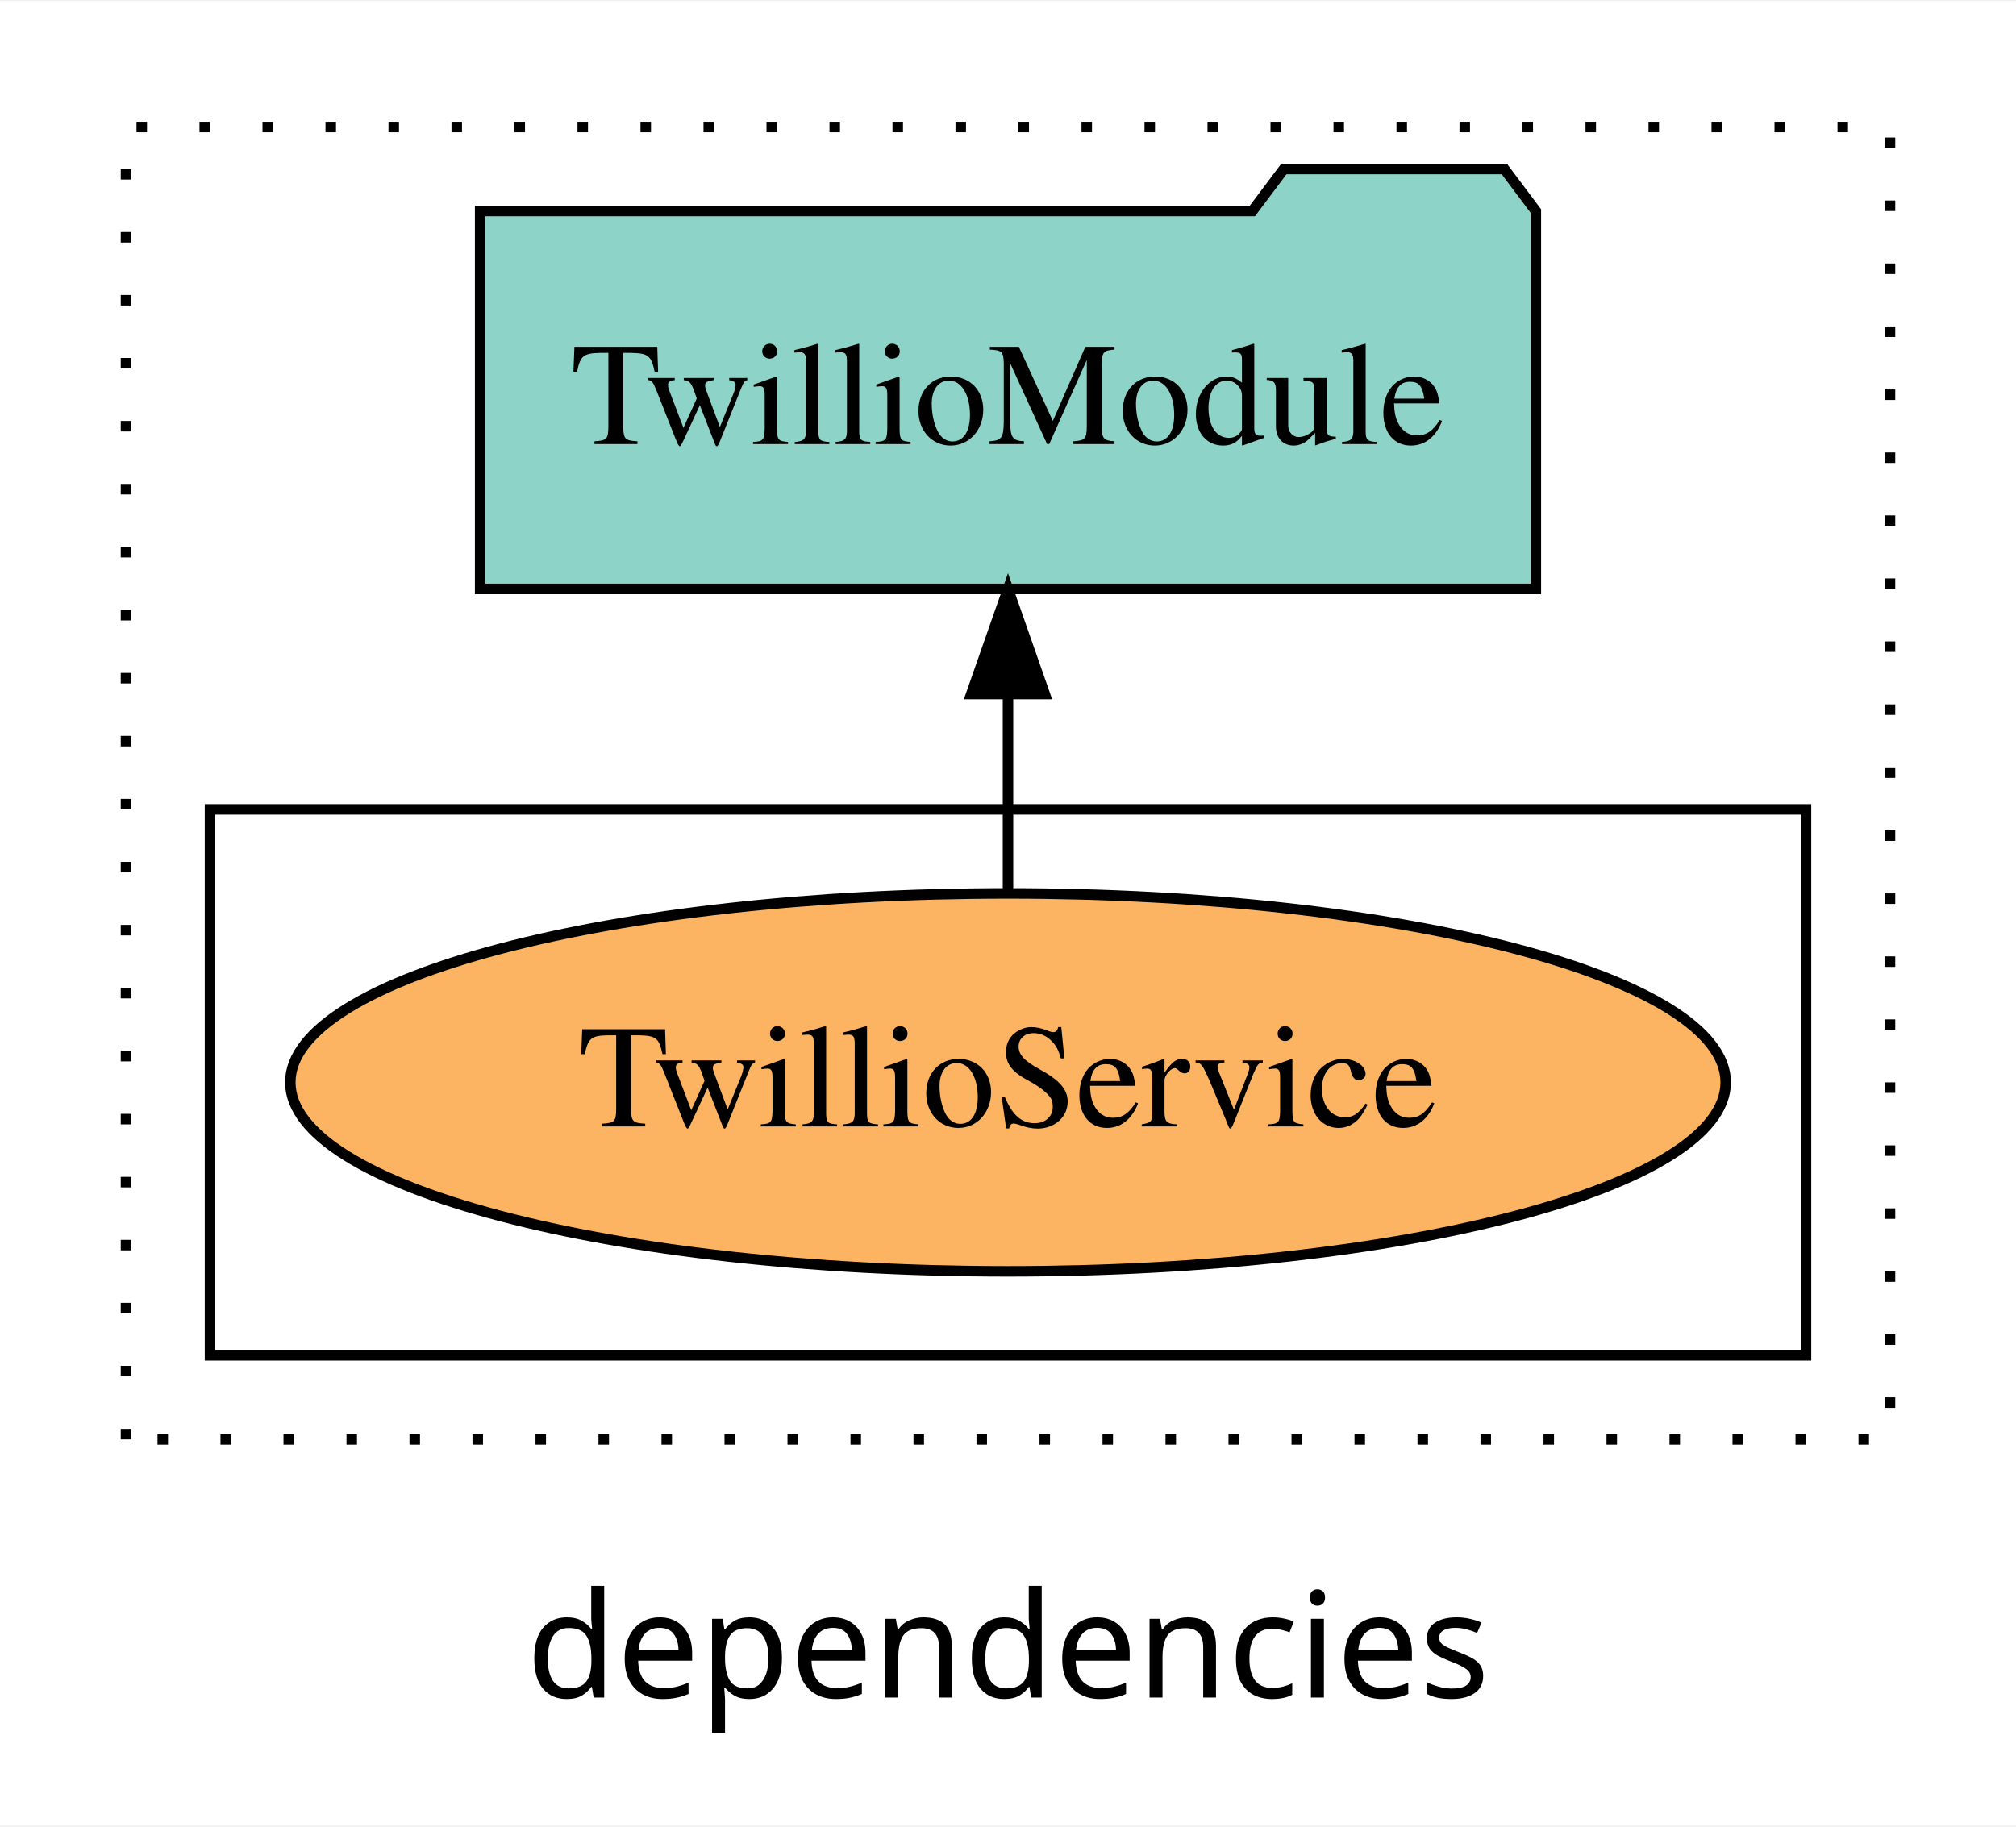
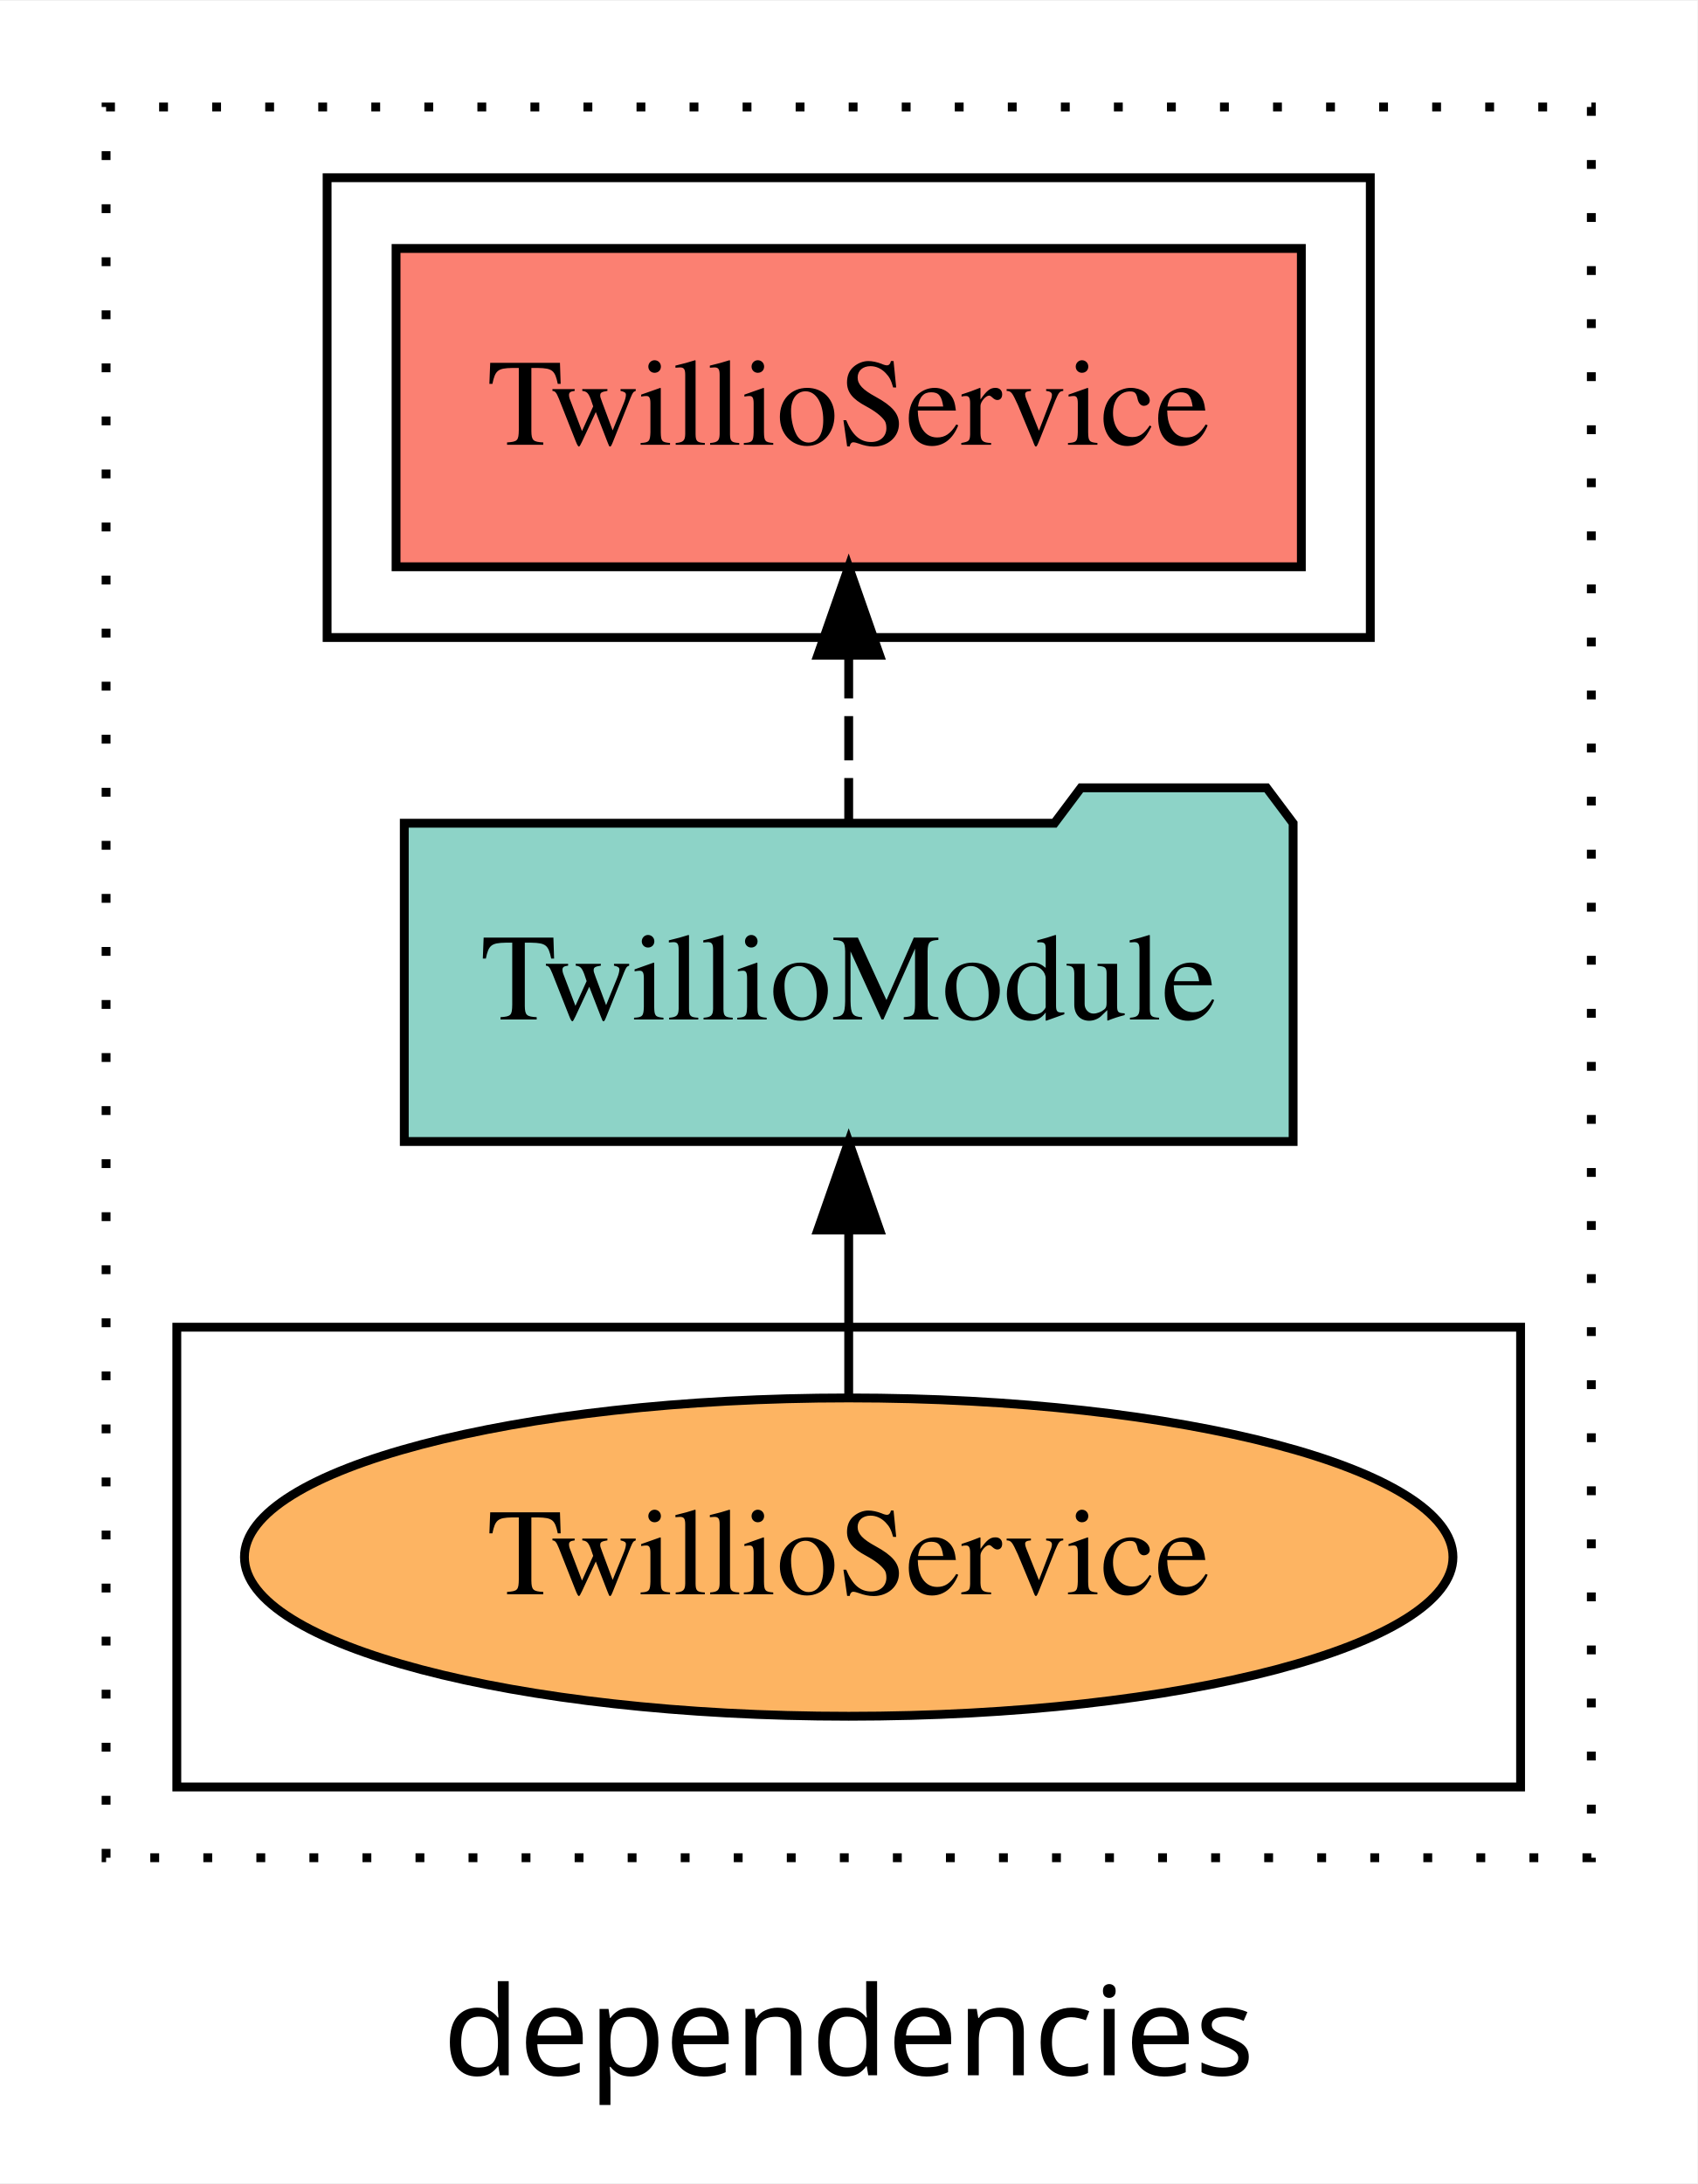
- <svg xmlns="http://www.w3.org/2000/svg" width="192pt" height="174pt" viewBox="0.00 0.00 192.00 173.80">
-   <g id="graph0" class="graph" transform="scale(1 1) rotate(0) translate(4 169.8)">
-     <polygon fill="white" stroke="transparent" points="-4,4 -4,-169.8 188,-169.8 188,4 -4,4" />
+ <svg xmlns="http://www.w3.org/2000/svg" width="192pt" height="247pt" viewBox="0.00 0.00 192.00 246.80">
+   <g id="graph0" class="graph" transform="scale(1 1) rotate(0) translate(4 242.8)">
+     <polygon fill="white" stroke="transparent" points="-4,4 -4,-242.8 188,-242.8 188,4 -4,4" />
    <text text-anchor="middle" x="92" y="-8.2" font-family="sans-serif" font-size="14.00">dependencies</text>
    <g id="clust1" class="cluster">
-       <polygon fill="none" stroke="black" stroke-dasharray="1,5" points="8,-32.8 8,-157.8 176,-157.8 176,-32.8 8,-32.8" />
+       <polygon fill="none" stroke="black" stroke-dasharray="1,5" points="8,-32.8 8,-230.8 176,-230.8 176,-32.8 8,-32.8" />
+     </g>
+     <g id="clust4" class="cluster">
+       <polygon fill="none" stroke="black" points="33,-170.8 33,-222.8 151,-222.8 151,-170.8 33,-170.8" />
    </g>
    <g id="clust6" class="cluster">
      <polygon fill="none" stroke="black" points="16,-40.8 16,-92.8 168,-92.8 168,-40.8 16,-40.8" />
    </g>
    <g id="node1" class="node">
-       <ellipse fill="#fdb462" stroke="black" cx="92" cy="-66.8" rx="68.35" ry="18" />
-       <text text-anchor="middle" x="92" y="-62.6" font-family="Times,serif" font-size="14.00">TwillioService</text>
+       <polygon fill="#fb8072" stroke="black" points="143.2,-214.8 40.8,-214.8 40.8,-178.8 143.2,-178.8 143.2,-214.8" />
+       <text text-anchor="middle" x="92" y="-192.6" font-family="Times,serif" font-size="14.00">TwillioService </text>
    </g>
    <g id="node2" class="node">
      <polygon fill="#8dd3c7" stroke="black" points="142.27,-149.8 139.27,-153.8 118.27,-153.8 115.27,-149.8 41.73,-149.8 41.73,-113.8 142.27,-113.8 142.27,-149.8" />
      <text text-anchor="middle" x="92" y="-127.6" font-family="Times,serif" font-size="14.00">TwillioModule</text>
    </g>
    <g id="edge1" class="edge">
+       <path fill="none" stroke="black" stroke-dasharray="5,2" d="M92,-149.91C92,-149.91 92,-168.79 92,-168.79" />
+       <polygon fill="black" stroke="black" points="88.5,-168.79 92,-178.79 95.5,-168.79 88.5,-168.79" />
+     </g>
+     <g id="node3" class="node">
+       <ellipse fill="#fdb462" stroke="black" cx="92" cy="-66.8" rx="68.35" ry="18" />
+       <text text-anchor="middle" x="92" y="-62.6" font-family="Times,serif" font-size="14.00">TwillioService</text>
+     </g>
+     <g id="edge2" class="edge">
      <path fill="none" stroke="black" d="M92,-84.91C92,-84.91 92,-103.79 92,-103.79" />
      <polygon fill="black" stroke="black" points="88.5,-103.79 92,-113.79 95.5,-103.79 88.5,-103.79" />
    </g>
  </g>
</svg>
